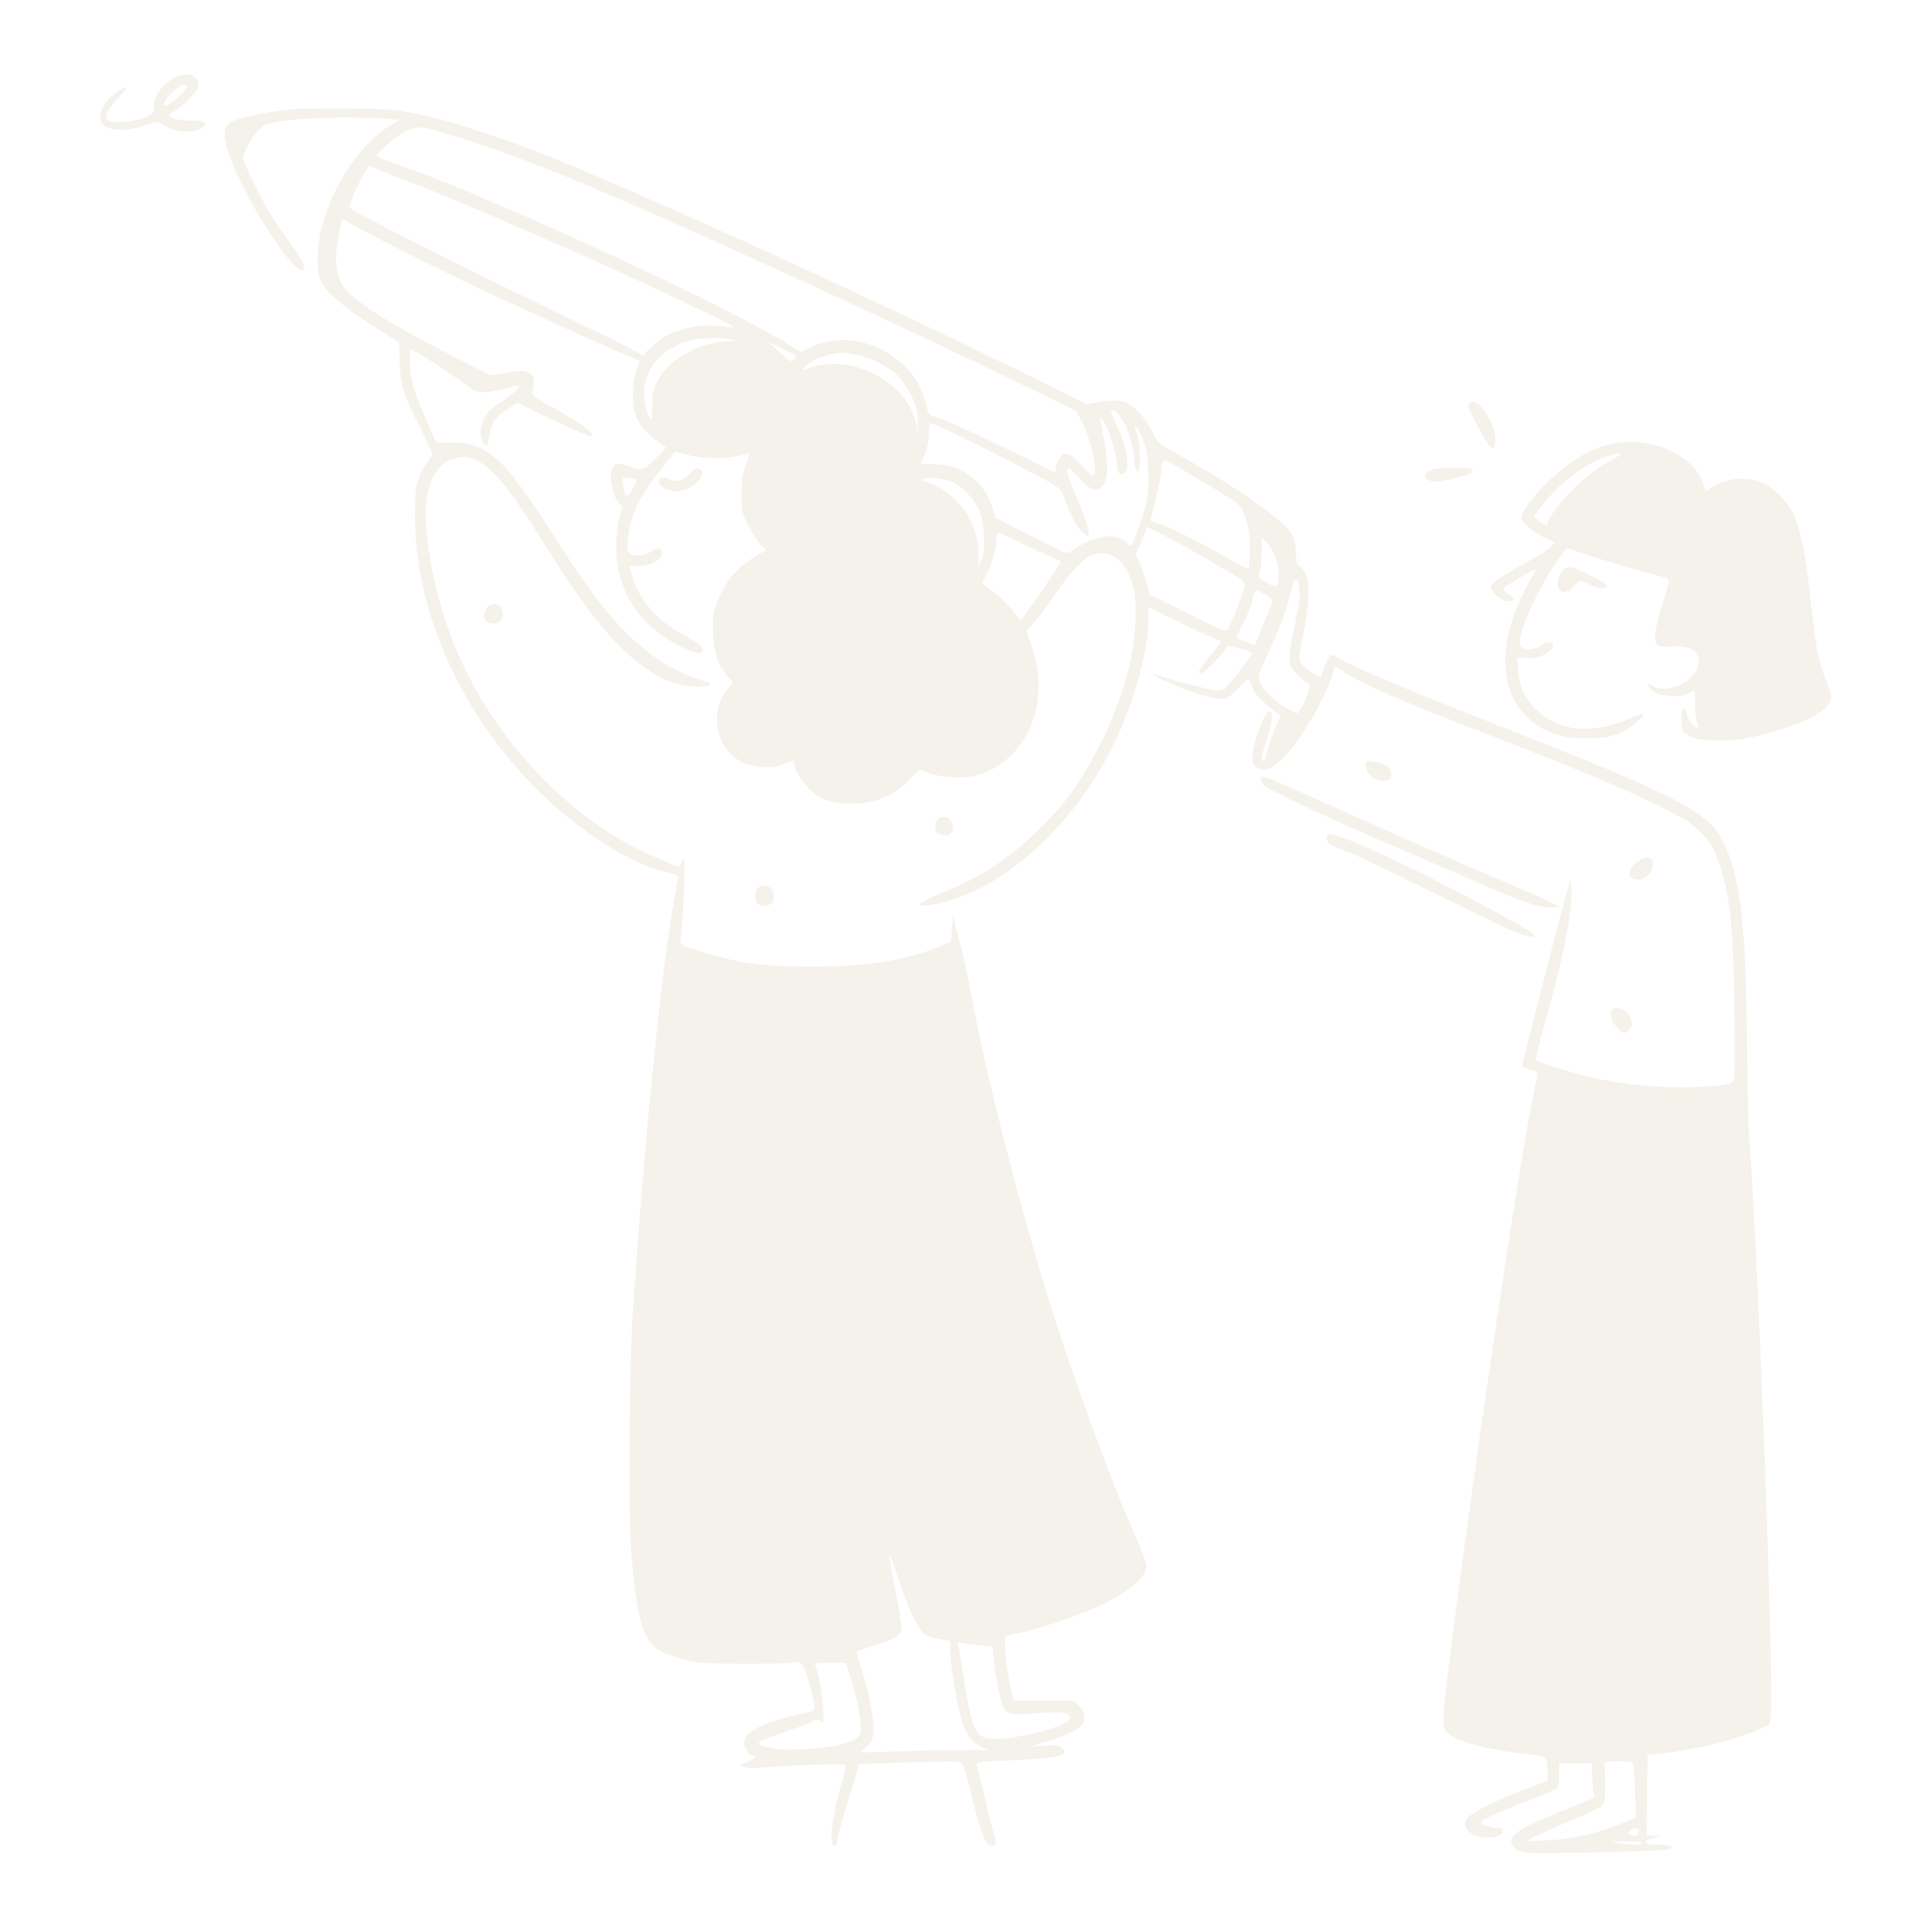
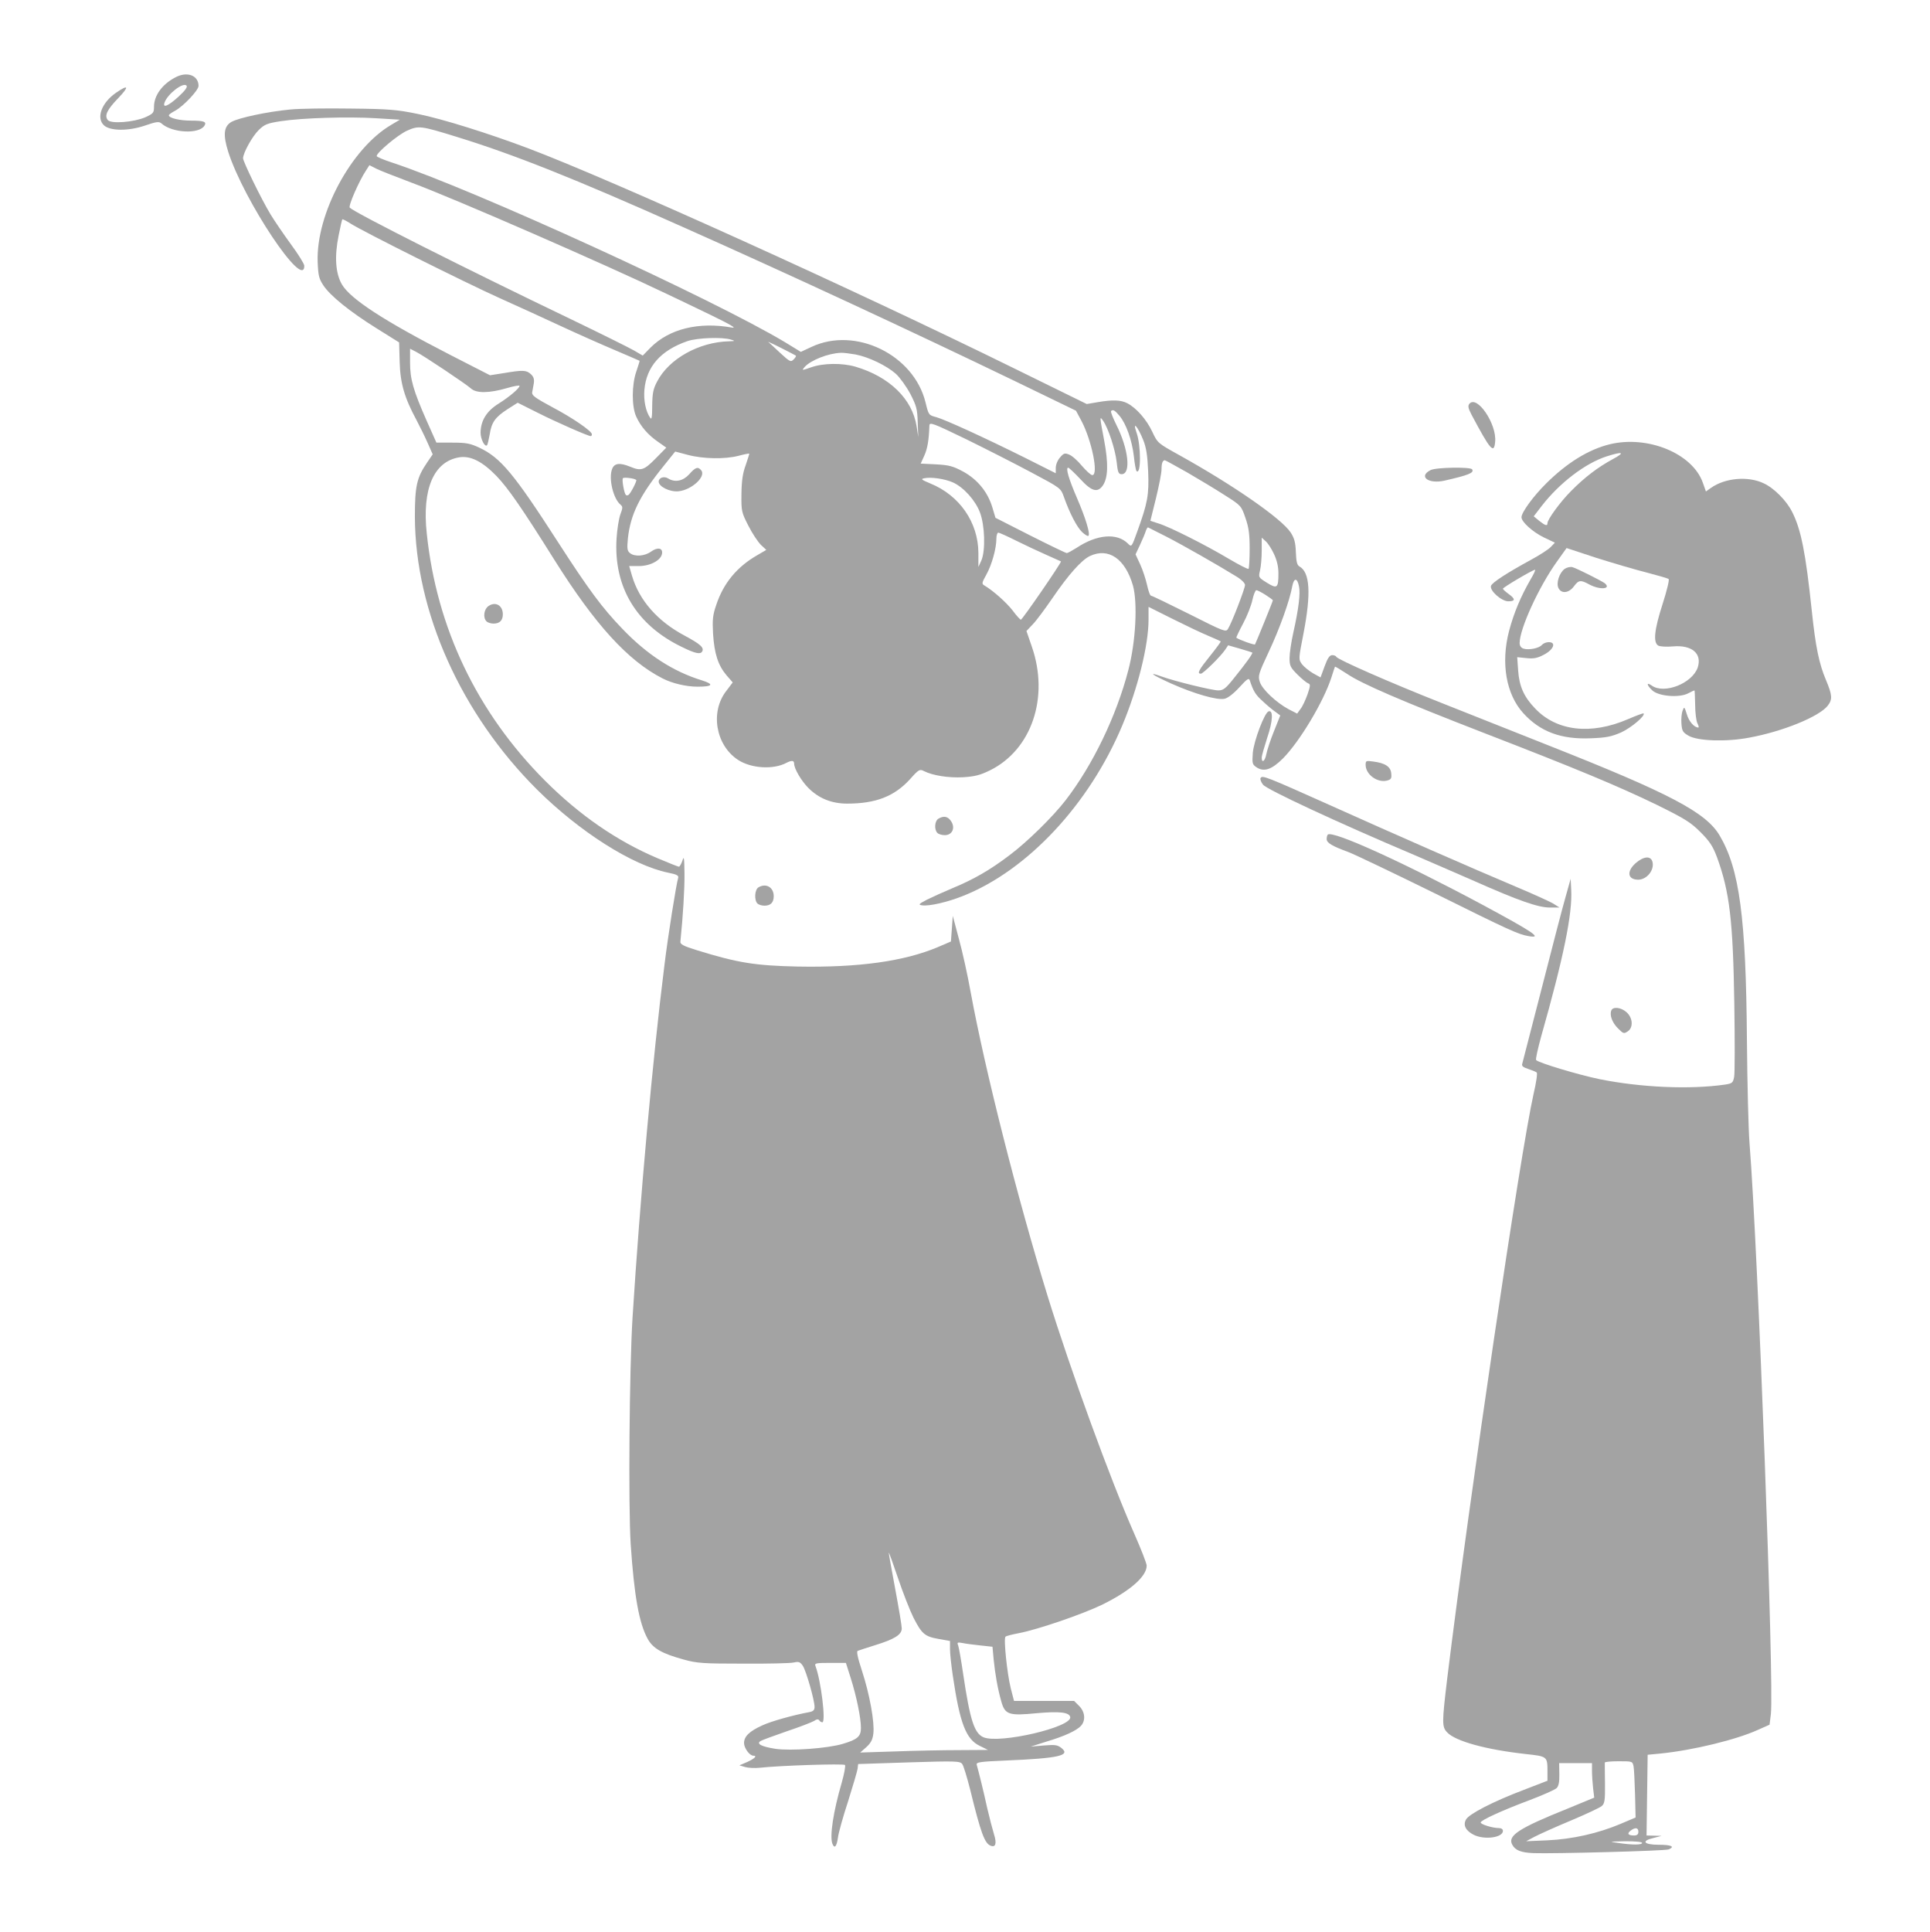
<svg xmlns="http://www.w3.org/2000/svg" version="1.0" width="1040pt" height="1041pt" viewBox="0 0 1040 1041" preserveAspectRatio="xMidYMid meet">
-   <g transform="translate(0,1041) scale(0.1,-0.1)" fill="#F5F2EB" stroke="none">
+   <g transform="translate(0,1041) scale(0.1,-0.1)" fill="#a3a3a3" stroke="none">
    <path d="M945 9993 c-71 -37 -115 -98 -115 -158 0 -33 -4 -37 -47 -57 -64 -27 -184 -36 -202 -15 -19 24 -5 55 57 119 60 63 55 75 -13 28 -78 -54 -108 -136 -64 -176 34 -30 130 -31 219 -1 64 22 77 23 90 12 58 -52 203 -59 232 -12 13 21 -3 27 -72 27 -63 0 -120 14 -120 29 0 4 16 15 35 25 45 25 125 110 125 133 0 57 -62 80 -125 46z m17 -104 c-55 -50 -87 -64 -75 -31 16 45 99 110 118 91 7 -7 -6 -26 -43 -60z" />
    <path d="M1564 9820 c-125 -12 -278 -45 -317 -67 -41 -24 -46 -69 -17 -161 84 -263 410 -751 410 -614 0 10 -33 63 -73 117 -40 55 -89 127 -109 160 -48 79 -148 284 -148 302 0 29 50 119 85 153 31 30 46 36 118 47 118 18 361 25 512 16 l130 -8 -47 -28 c-215 -126 -405 -480 -396 -738 3 -74 7 -91 31 -127 37 -56 142 -141 288 -232 l120 -75 3 -105 c3 -115 26 -194 91 -314 18 -34 45 -89 60 -123 l27 -61 -30 -44 c-56 -82 -66 -127 -66 -293 2 -512 249 -1062 659 -1470 229 -227 512 -407 705 -447 47 -9 59 -16 55 -28 -10 -32 -55 -313 -74 -470 -64 -510 -131 -1251 -172 -1900 -17 -278 -23 -1013 -10 -1219 19 -281 45 -427 92 -512 28 -51 77 -79 194 -111 72 -20 105 -22 320 -22 132 -1 255 2 272 6 28 6 35 4 50 -18 18 -28 63 -185 63 -221 0 -17 -7 -24 -27 -28 -87 -16 -205 -49 -253 -71 -71 -32 -100 -60 -100 -96 0 -27 30 -68 50 -68 23 0 7 -16 -33 -34 l-42 -18 30 -9 c17 -5 53 -7 80 -4 108 12 450 23 459 15 4 -4 -4 -48 -18 -97 -45 -154 -65 -287 -50 -327 11 -29 23 -17 30 32 3 26 28 115 55 197 26 83 49 161 51 175 l3 25 274 9 c254 8 275 7 287 -9 7 -9 26 -72 43 -139 57 -233 78 -289 110 -301 27 -11 34 12 18 62 -8 26 -25 91 -37 143 -19 88 -45 192 -56 231 -4 14 16 17 158 23 285 12 349 27 299 67 -21 17 -34 19 -95 14 l-71 -6 82 26 c101 30 165 60 189 86 26 29 22 75 -10 107 l-27 27 -162 0 -162 0 -18 70 c-19 77 -39 266 -28 276 3 4 35 12 71 19 102 19 346 103 451 154 150 74 239 152 239 210 0 12 -31 91 -69 177 -126 286 -339 869 -465 1276 -163 529 -337 1215 -415 1639 -16 89 -44 217 -63 285 l-33 124 -5 -69 -5 -69 -70 -30 c-182 -77 -429 -111 -755 -105 -231 5 -324 20 -544 88 -74 23 -91 32 -89 47 14 136 23 284 22 366 -1 86 -3 97 -11 70 -6 -18 -15 -33 -19 -33 -4 0 -57 21 -116 46 -219 93 -420 232 -606 418 -365 366 -584 822 -637 1332 -26 240 38 388 176 410 61 9 123 -22 200 -101 63 -66 136 -171 314 -455 217 -345 394 -540 580 -635 52 -27 128 -45 190 -45 82 0 90 13 23 34 -156 48 -296 139 -429 278 -109 113 -182 212 -346 466 -239 371 -310 456 -425 510 -49 23 -71 27 -145 27 l-86 0 -53 119 c-72 163 -89 224 -89 312 l0 75 33 -17 c44 -23 267 -172 295 -197 29 -27 99 -26 195 2 37 11 67 16 67 12 0 -13 -53 -58 -113 -96 -65 -40 -96 -92 -97 -156 0 -35 23 -80 35 -68 3 4 9 29 14 57 10 67 30 94 96 137 l55 35 110 -55 c99 -50 270 -125 284 -125 3 0 6 4 6 10 0 17 -103 88 -215 147 -89 48 -109 62 -107 78 2 11 6 34 9 50 3 22 -1 35 -16 49 -24 22 -43 23 -143 6 l-77 -12 -213 109 c-358 184 -538 301 -585 380 -35 60 -41 151 -18 264 9 46 18 85 20 87 2 2 22 -8 45 -23 71 -45 616 -317 800 -400 96 -43 247 -112 335 -153 88 -41 219 -99 290 -129 72 -31 131 -56 132 -57 1 -1 -7 -26 -17 -56 -26 -73 -26 -191 -1 -245 24 -53 64 -99 118 -136 l44 -31 -58 -59 c-62 -63 -78 -68 -136 -44 -56 23 -86 20 -98 -12 -20 -51 6 -160 45 -192 13 -11 13 -17 -1 -54 -8 -23 -17 -80 -20 -127 -17 -263 107 -468 352 -586 71 -35 99 -41 109 -25 13 21 -10 41 -96 87 -144 77 -243 189 -282 322 l-15 52 53 0 c60 0 119 31 124 67 5 31 -24 36 -59 11 -34 -25 -89 -29 -114 -8 -15 12 -16 25 -11 79 14 129 63 230 194 392 l61 76 68 -18 c83 -22 200 -24 273 -5 30 8 56 13 58 12 1 -2 -8 -29 -19 -62 -16 -43 -22 -84 -23 -155 -1 -92 0 -99 37 -171 21 -42 52 -88 68 -104 l29 -27 -48 -28 c-110 -63 -183 -151 -222 -269 -19 -55 -21 -79 -17 -155 7 -108 27 -169 72 -223 l34 -39 -34 -45 c-89 -113 -58 -293 62 -372 71 -47 192 -54 262 -16 28 14 41 13 41 -5 0 -27 39 -93 77 -131 56 -56 125 -84 209 -84 154 0 254 39 338 131 48 54 53 56 76 44 48 -24 132 -37 210 -33 63 4 92 11 145 37 225 111 321 393 226 667 l-29 84 34 36 c19 19 66 83 106 141 86 126 156 205 202 227 100 47 190 -14 232 -159 26 -94 15 -305 -25 -456 -64 -247 -192 -512 -338 -701 -67 -87 -206 -224 -301 -295 -106 -81 -196 -132 -307 -178 -50 -21 -112 -49 -140 -63 -44 -23 -47 -27 -26 -30 38 -6 137 17 220 50 349 138 681 494 859 918 84 200 142 433 142 571 l0 69 128 -64 c70 -35 156 -76 192 -91 36 -15 67 -29 69 -31 2 -1 -24 -37 -58 -79 -61 -76 -71 -95 -49 -95 12 0 105 91 131 129 l16 24 63 -18 c35 -10 65 -20 67 -21 5 -4 -34 -58 -97 -136 -46 -58 -59 -68 -86 -68 -33 0 -231 48 -306 75 -78 28 -52 9 52 -38 126 -56 248 -91 288 -82 18 4 49 28 80 62 42 46 51 52 56 36 19 -57 30 -76 68 -110 22 -21 53 -47 69 -58 l27 -20 -34 -85 c-19 -47 -37 -102 -41 -123 -7 -38 -25 -52 -25 -19 0 10 14 58 30 108 30 88 33 150 7 141 -22 -7 -79 -158 -85 -223 -4 -58 -3 -63 21 -79 40 -26 82 -11 142 49 90 91 219 306 261 437 9 30 18 55 19 57 1 1 30 -16 65 -39 80 -54 291 -145 742 -320 489 -189 720 -285 928 -386 152 -75 182 -94 235 -147 49 -49 66 -75 88 -133 69 -188 87 -344 94 -790 3 -199 3 -377 -1 -396 -6 -31 -10 -35 -49 -41 -188 -27 -451 -16 -675 29 -113 23 -329 88 -343 103 -4 4 9 61 27 127 121 426 169 662 162 790 l-3 60 -28 -100 c-16 -55 -73 -275 -128 -490 -55 -214 -102 -397 -105 -407 -4 -12 5 -19 33 -28 21 -7 41 -15 45 -19 5 -4 -3 -56 -17 -116 -71 -315 -343 -2156 -465 -3147 -29 -242 -29 -262 -1 -292 45 -48 208 -93 423 -117 119 -13 118 -12 118 -99 l0 -45 -127 -49 c-166 -63 -296 -130 -312 -160 -17 -30 -2 -60 41 -82 57 -29 158 -16 158 21 0 9 -9 15 -22 15 -34 0 -98 20 -98 30 0 12 113 64 265 121 71 27 137 56 145 65 10 10 15 33 14 74 l-1 60 88 0 89 0 0 -42 c0 -24 3 -66 6 -94 l6 -50 -143 -59 c-264 -106 -325 -146 -299 -194 16 -31 47 -43 114 -46 106 -4 710 12 729 20 36 15 15 25 -53 25 -82 0 -97 21 -27 37 l42 11 -40 1 -41 1 3 218 3 217 73 7 c174 18 404 74 521 127 l63 28 7 57 c18 159 -69 2497 -115 3076 -6 74 -12 324 -14 555 -5 660 -40 922 -147 1103 -74 125 -268 227 -926 487 -174 69 -432 171 -572 227 -271 107 -563 235 -568 249 -2 5 -12 9 -22 9 -14 0 -25 -16 -41 -60 l-22 -60 -40 22 c-22 13 -49 35 -60 49 -19 27 -19 27 8 165 42 217 35 331 -22 362 -13 8 -17 26 -19 77 -2 52 -8 75 -28 106 -50 75 -306 253 -599 416 -117 65 -118 65 -147 127 -31 66 -86 128 -134 153 -34 18 -79 20 -160 6 l-59 -10 -391 192 c-872 429 -2163 1013 -2617 1185 -212 80 -463 159 -597 186 -112 23 -155 27 -362 29 -129 2 -276 0 -326 -5z m896 -147 c309 -95 638 -226 1220 -486 571 -254 1238 -564 1793 -832 l326 -158 30 -56 c55 -105 93 -291 58 -291 -8 0 -33 23 -57 51 -23 28 -54 55 -69 60 -22 9 -29 7 -48 -16 -13 -14 -23 -39 -23 -56 l0 -29 -161 81 c-225 112 -433 207 -482 221 -42 11 -42 11 -59 80 -63 257 -378 410 -614 299 l-58 -27 -85 52 c-388 233 -1680 824 -2118 968 -46 15 -83 31 -83 35 0 19 114 114 162 136 64 29 74 28 268 -32z m-240 -248 c234 -87 1047 -442 1370 -597 47 -22 155 -74 240 -115 107 -52 143 -73 115 -68 -180 32 -338 -7 -439 -108 l-42 -43 -46 27 c-26 15 -181 92 -345 171 -563 270 -1158 570 -1188 599 -9 9 50 144 88 201 l18 28 37 -19 c20 -10 107 -44 192 -76z m1720 -845 c23 -7 22 -8 -11 -9 -163 -4 -324 -95 -387 -216 -22 -41 -26 -64 -27 -131 0 -63 -3 -78 -11 -65 -24 34 -36 95 -31 151 11 125 88 212 232 262 53 18 189 23 235 8z m349 -86 c3 -3 -3 -12 -12 -21 -15 -15 -20 -13 -74 37 -32 30 -60 56 -63 58 -3 2 29 -12 70 -33 41 -21 77 -39 79 -41z m322 6 c72 -14 167 -60 217 -104 22 -20 57 -69 78 -108 33 -64 38 -82 40 -153 l3 -80 -9 58 c-23 147 -146 267 -329 321 -72 21 -173 20 -239 -3 -52 -18 -52 -18 -35 2 34 37 126 73 194 76 15 1 50 -4 80 -9z m1422 -330 c36 -42 68 -132 78 -219 4 -40 11 -76 14 -79 25 -25 25 139 0 208 -23 66 7 32 36 -40 17 -42 23 -83 27 -170 5 -127 -3 -170 -58 -322 -31 -86 -31 -87 -51 -67 -59 59 -167 50 -277 -23 -24 -15 -47 -28 -53 -28 -5 0 -94 43 -197 95 l-187 95 -17 57 c-25 82 -79 149 -157 192 -56 30 -76 35 -147 39 l-82 4 20 44 c17 39 24 81 27 161 1 20 17 14 199 -74 108 -53 267 -134 353 -180 156 -83 156 -83 173 -131 32 -90 70 -162 98 -189 15 -14 31 -24 34 -20 11 10 -15 95 -61 202 -45 104 -63 165 -48 165 4 0 33 -27 64 -60 63 -69 95 -77 124 -34 27 42 29 118 6 240 -25 132 -25 134 -6 107 28 -40 65 -153 73 -221 6 -57 10 -67 27 -67 52 0 37 137 -29 267 -18 37 -31 69 -28 73 10 10 20 5 45 -25z m366 -306 c64 -37 155 -92 203 -123 87 -55 88 -57 110 -121 18 -51 23 -87 23 -167 0 -56 -3 -104 -6 -108 -4 -3 -52 22 -108 55 -126 75 -323 174 -379 190 -23 7 -42 14 -42 14 0 1 14 55 30 121 16 66 30 136 30 156 0 33 6 49 18 49 3 0 57 -30 121 -66z m-2970 -40 c5 -5 -31 -74 -42 -81 -5 -3 -11 -3 -14 0 -9 9 -22 80 -16 90 4 7 62 0 72 -9z m1706 -13 c58 -26 121 -96 146 -161 27 -70 31 -207 8 -260 l-16 -35 0 76 c-1 165 -102 310 -259 374 -48 20 -53 24 -33 28 37 8 110 -3 154 -22z m1150 -292 c88 -45 281 -155 378 -215 27 -16 47 -36 47 -46 0 -19 -72 -206 -92 -237 -11 -18 -22 -14 -208 80 -108 54 -201 99 -206 99 -6 0 -15 26 -22 58 -7 31 -23 81 -37 111 l-25 54 24 51 c13 28 27 61 31 74 4 13 10 22 13 20 4 -2 48 -24 97 -49z m-807 -23 c48 -24 121 -58 162 -76 41 -18 76 -34 78 -35 5 -4 -209 -315 -216 -314 -4 0 -24 22 -44 49 -34 44 -105 107 -152 135 -16 9 -15 14 10 59 29 52 54 140 54 194 0 17 5 32 10 32 6 0 50 -20 98 -44z m1388 -71 c16 -34 24 -68 24 -105 0 -79 -7 -84 -62 -50 -46 29 -46 29 -37 67 5 21 9 69 9 107 l0 69 21 -19 c12 -10 32 -41 45 -69z m135 -175 c8 -38 -2 -121 -31 -250 -11 -49 -20 -111 -20 -136 0 -42 5 -51 43 -89 23 -23 49 -44 57 -47 13 -4 13 -12 -3 -59 -11 -30 -27 -66 -38 -79 l-18 -25 -47 24 c-66 36 -141 106 -154 146 -11 33 -8 43 48 163 58 123 113 276 127 355 9 45 27 44 36 -3z m-181 -45 c22 -14 40 -27 40 -30 0 -5 -90 -226 -96 -237 -3 -5 -87 25 -101 36 -1 1 15 36 37 77 22 41 44 98 50 127 6 28 16 52 21 52 5 0 27 -11 49 -25z m-1897 -5511 c45 -88 61 -102 136 -115 l61 -11 0 -44 c0 -24 7 -88 15 -142 38 -258 71 -343 145 -379 l45 -22 -155 -1 c-85 0 -240 -3 -345 -7 l-189 -6 33 29 c25 23 34 40 38 74 7 61 -20 210 -61 336 -24 73 -31 107 -23 109 7 3 48 16 92 30 107 33 145 57 145 91 0 14 -16 109 -35 211 -19 102 -35 190 -35 196 0 7 22 -54 49 -134 27 -80 65 -177 84 -215z m361 -150 l65 -7 6 -66 c8 -81 22 -160 41 -227 20 -73 40 -80 192 -65 122 11 175 5 180 -21 10 -54 -379 -145 -467 -109 -50 21 -73 92 -110 341 -11 75 -23 144 -27 154 -7 17 -4 18 24 13 17 -4 61 -9 96 -13z m-699 -176 c31 -98 55 -214 55 -269 0 -45 -19 -62 -97 -85 -82 -25 -282 -39 -364 -27 -76 12 -104 27 -80 42 8 5 71 28 140 52 69 23 136 49 148 56 14 10 23 11 28 4 3 -6 11 -11 17 -11 20 0 -7 224 -37 303 -6 15 1 17 78 17 l86 0 26 -82z m4219 -475 c3 -16 6 -84 8 -152 l3 -124 -80 -34 c-120 -51 -261 -83 -395 -89 l-115 -5 45 24 c25 13 113 53 195 87 83 35 158 70 168 79 15 13 18 30 17 121 -1 58 -1 108 -1 113 1 4 34 7 75 7 73 0 74 0 80 -27z m26 -353 c0 -14 -7 -20 -23 -20 -32 0 -40 10 -19 26 25 19 42 17 42 -6z m20 -60 c0 -11 -50 -12 -130 0 -51 7 -49 7 38 9 55 0 92 -3 92 -9z" />
    <path d="M7919 8234 c-9 -11 -6 -24 12 -59 101 -190 121 -213 127 -146 10 96 -98 255 -139 205z" />
    <path d="M8675 8016 c-114 -28 -230 -100 -341 -210 -70 -69 -134 -157 -134 -183 0 -25 60 -79 119 -108 l61 -29 -22 -23 c-12 -13 -60 -44 -108 -70 -125 -68 -207 -121 -214 -139 -10 -25 56 -84 93 -84 39 0 39 13 1 40 -16 12 -30 24 -30 28 0 7 161 102 173 102 4 0 -7 -24 -24 -52 -53 -92 -90 -180 -116 -278 -45 -173 -16 -341 77 -443 91 -100 204 -142 364 -135 84 3 111 9 164 32 54 25 131 90 120 102 -2 2 -40 -12 -84 -31 -199 -86 -384 -65 -500 57 -61 63 -86 120 -92 205 l-5 72 49 -5 c39 -4 58 -1 94 18 53 27 69 68 27 68 -14 0 -30 -7 -37 -15 -15 -18 -71 -29 -99 -20 -13 4 -21 15 -21 30 0 77 104 304 201 439 l52 73 161 -53 c89 -28 211 -64 271 -79 61 -16 114 -31 118 -35 5 -4 -10 -64 -32 -133 -45 -139 -53 -210 -23 -226 10 -5 45 -7 78 -4 102 9 158 -38 134 -113 -29 -86 -180 -146 -248 -98 -30 21 -28 3 3 -26 34 -32 145 -41 193 -16 17 9 32 16 34 16 2 0 3 -35 4 -78 0 -42 6 -87 12 -99 7 -13 9 -23 5 -23 -22 0 -51 33 -62 72 -13 41 -14 42 -23 18 -5 -13 -8 -44 -6 -69 3 -39 7 -47 38 -65 49 -29 203 -34 325 -11 182 33 378 113 425 172 27 34 25 58 -9 139 -37 87 -56 179 -76 369 -33 314 -58 443 -107 538 -30 60 -98 128 -153 153 -84 40 -208 29 -284 -25 l-27 -19 -17 48 c-56 157 -297 256 -502 206z m17 -80 c-81 -44 -152 -98 -225 -172 -58 -58 -127 -153 -127 -173 0 -17 -12 -13 -45 13 l-29 24 43 56 c96 124 235 230 350 267 88 28 102 22 33 -15z" />
    <path d="M3714 7854 c-33 -36 -76 -45 -113 -22 -22 14 -51 4 -51 -17 0 -27 60 -57 107 -52 71 7 150 80 122 113 -17 21 -31 17 -65 -22z" />
    <path d="M7710 7877 c-67 -34 -13 -76 74 -57 131 30 162 42 150 61 -8 14 -195 11 -224 -4z" />
    <path d="M8433 7345 c-29 -21 -48 -78 -33 -105 16 -30 55 -26 82 10 26 35 36 37 85 10 57 -30 120 -24 81 8 -18 13 -149 79 -173 86 -11 3 -30 -1 -42 -9z" />
    <path d="M2632 7144 c-24 -17 -30 -62 -10 -82 7 -7 24 -12 38 -12 33 0 50 17 50 50 0 48 -40 71 -78 44z" />
    <path d="M7360 6289 c0 -52 63 -98 115 -85 22 6 26 11 23 39 -3 36 -33 56 -99 64 -36 5 -39 4 -39 -18z" />
    <path d="M6794 6218 c-4 -5 2 -22 13 -36 20 -26 402 -204 813 -378 85 -37 232 -100 325 -141 239 -106 345 -143 408 -143 l52 0 -35 22 c-19 11 -107 51 -195 88 -233 98 -666 288 -1015 445 -333 149 -357 159 -366 143z" />
    <path d="M5058 5999 c-21 -12 -24 -59 -6 -77 7 -7 25 -12 40 -12 40 0 58 39 34 75 -17 26 -39 31 -68 14z" />
    <path d="M7156 5913 c-3 -3 -6 -14 -6 -24 0 -21 30 -38 117 -70 32 -12 239 -111 461 -220 413 -205 454 -223 510 -233 79 -14 27 21 -254 172 -426 228 -803 399 -828 375z" />
    <path d="M8815 5759 c-50 -45 -43 -89 15 -89 46 1 87 52 76 96 -9 34 -47 31 -91 -7z" />
    <path d="M4088 5629 c-21 -12 -24 -69 -6 -87 7 -7 24 -12 38 -12 33 0 50 17 50 51 0 48 -41 72 -82 48z" />
    <path d="M8684 4965 c-10 -25 5 -66 37 -97 28 -28 31 -29 52 -15 31 21 27 74 -8 104 -30 26 -73 30 -81 8z" />
  </g>
</svg>
